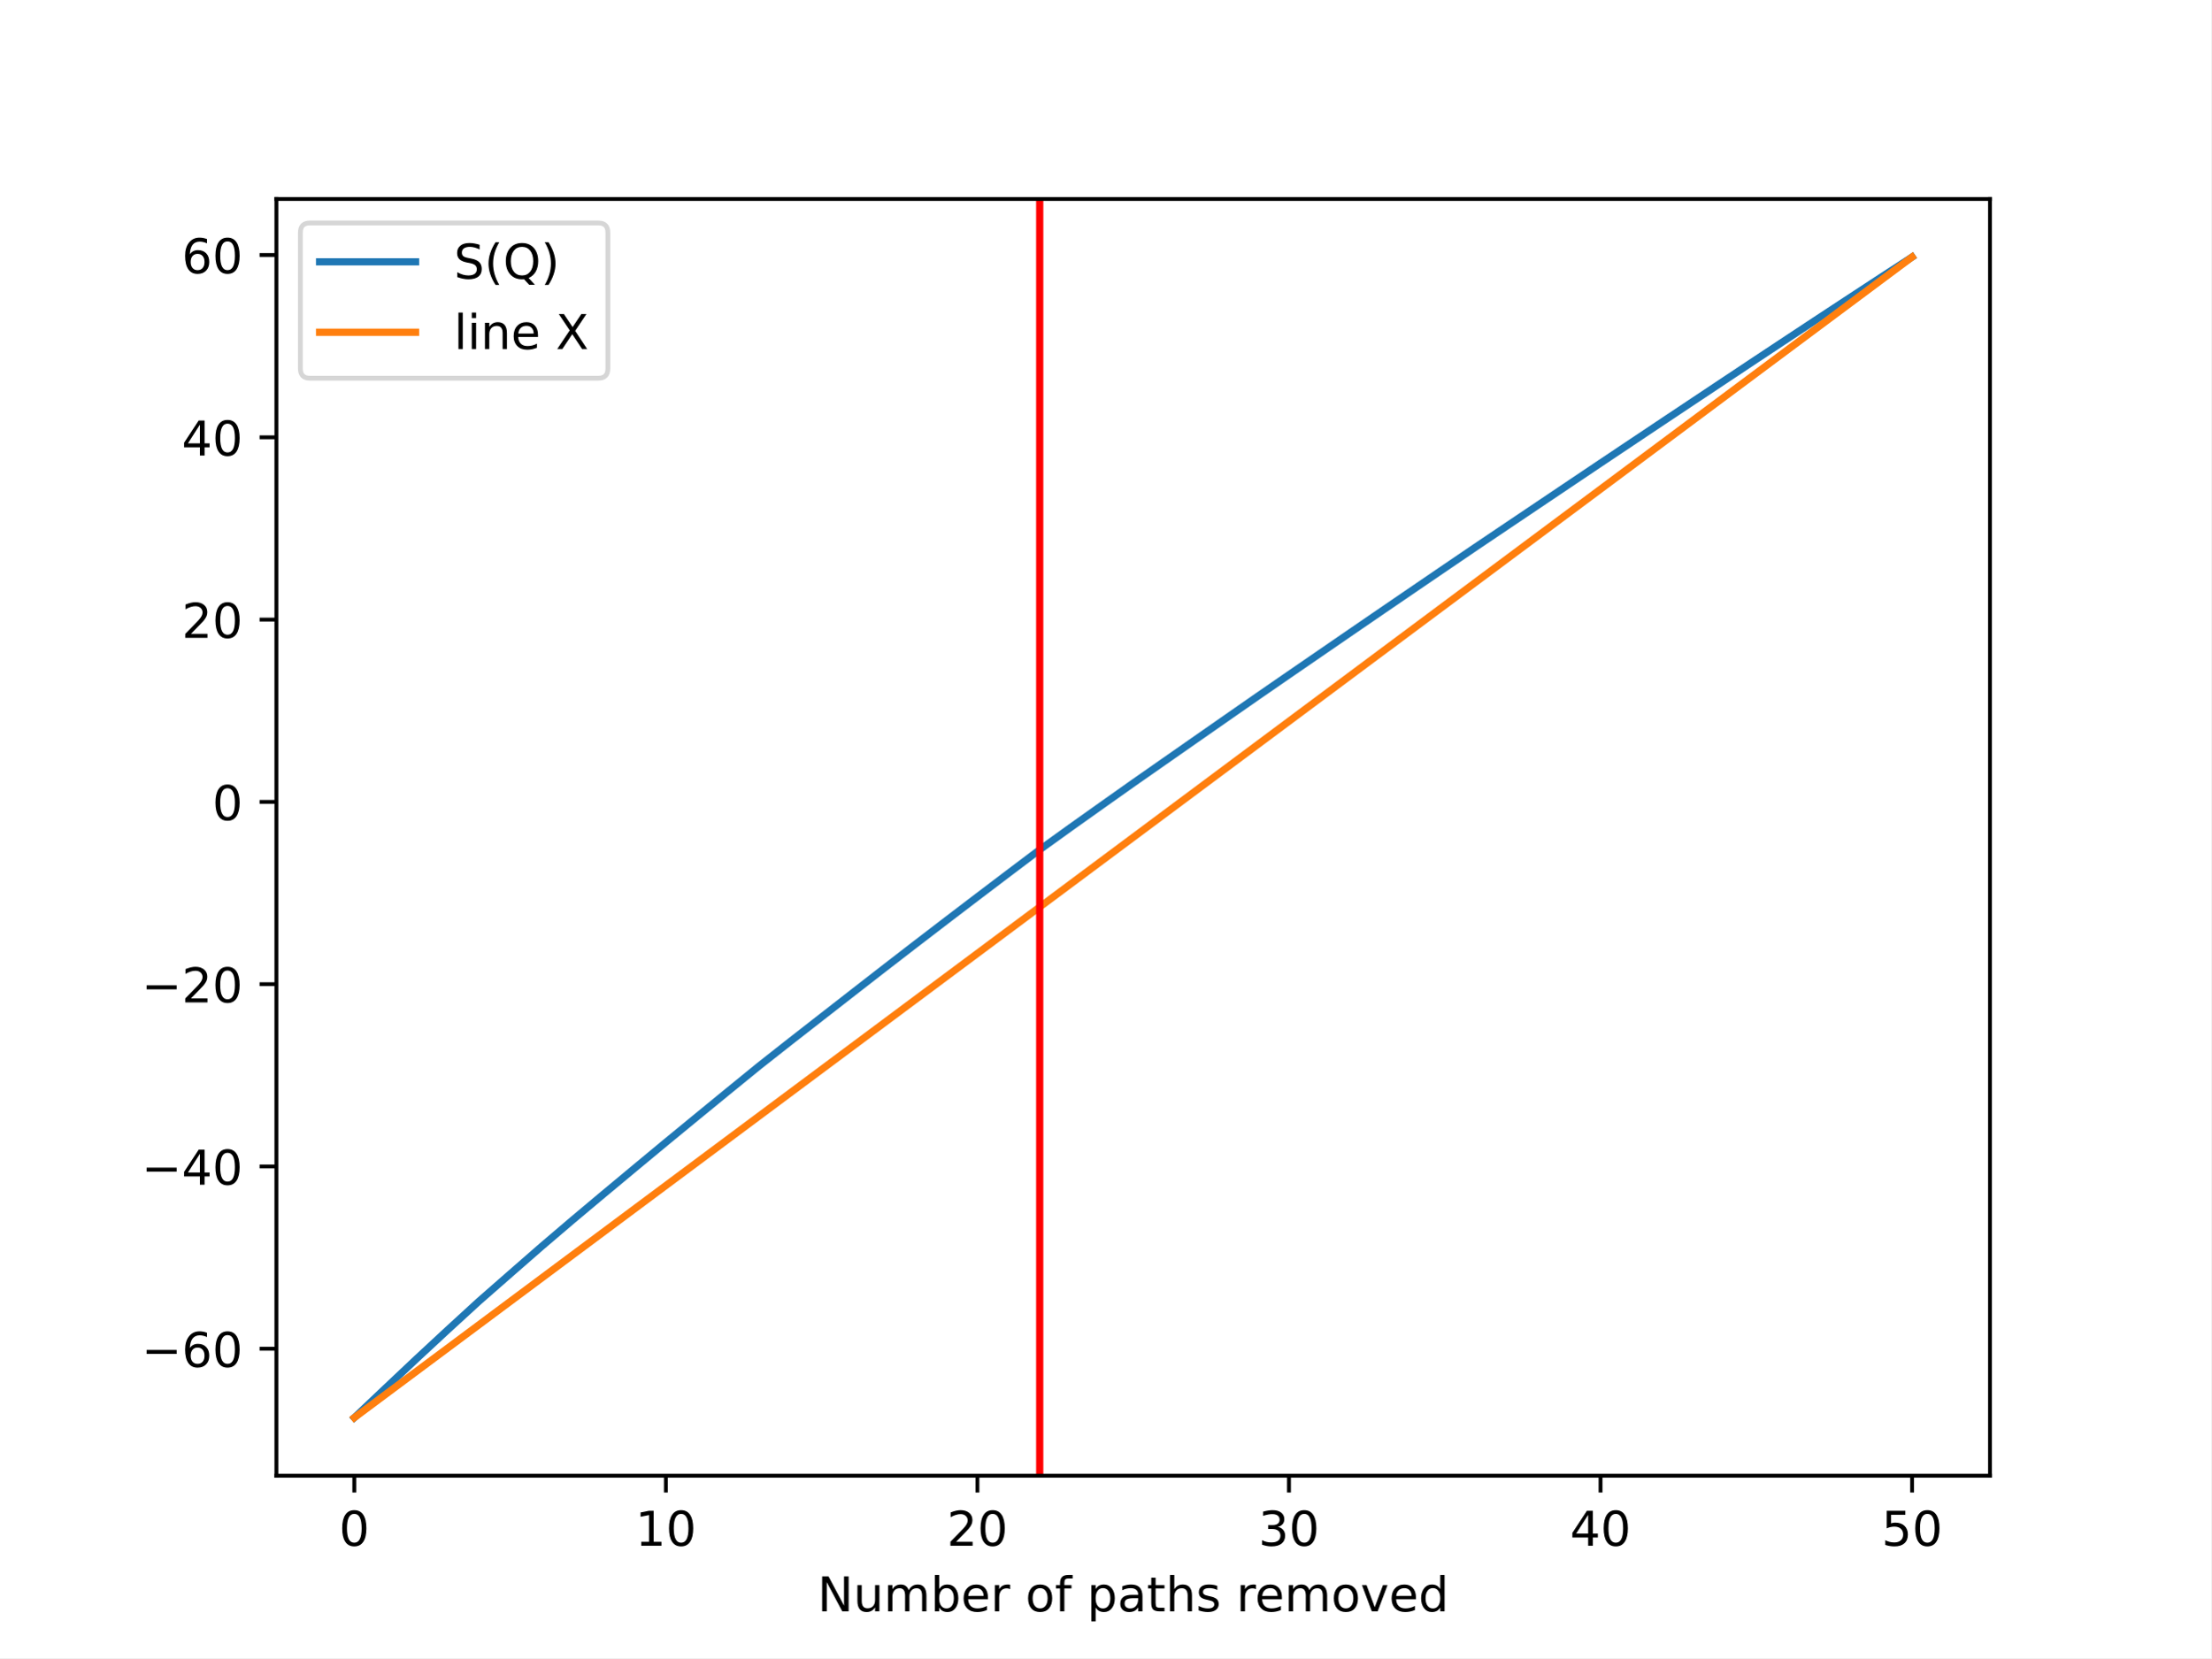
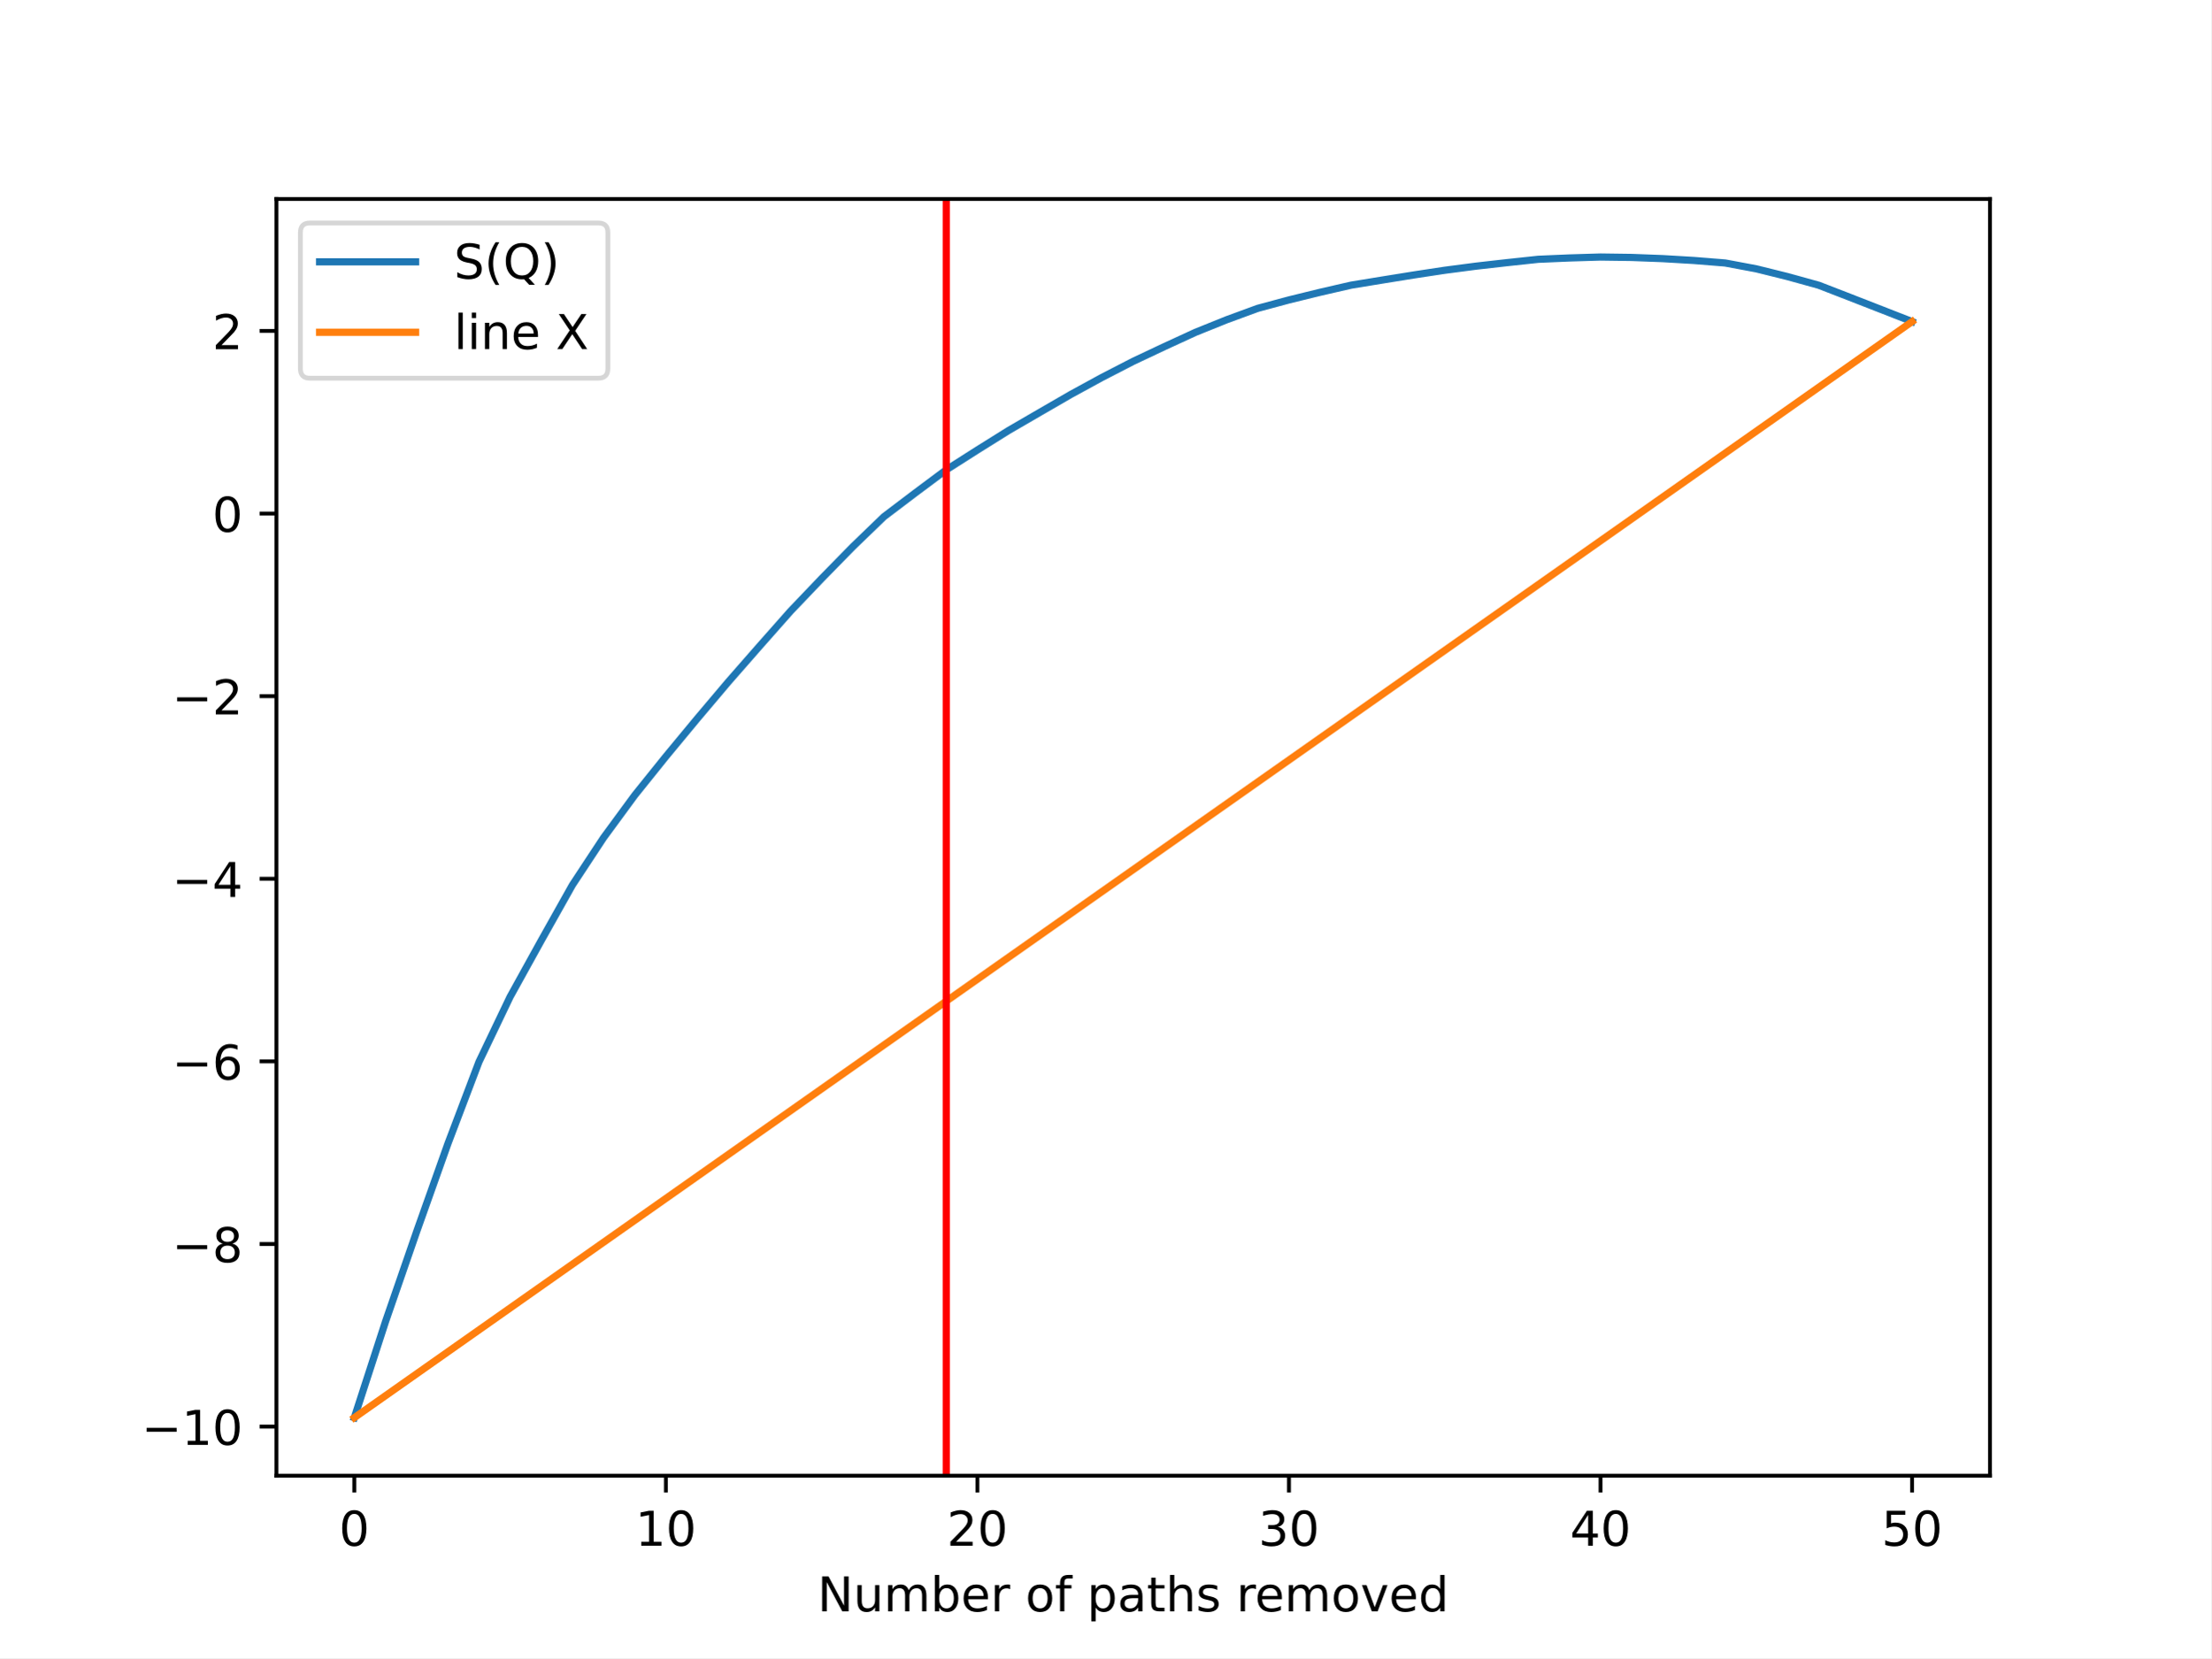
<svg xmlns="http://www.w3.org/2000/svg" xmlns:xlink="http://www.w3.org/1999/xlink" height="345.6pt" version="1.1" viewBox="0 0 460.8 345.6" width="460.8pt">
  <defs>
    <style type="text/css">*{stroke-linecap:butt;stroke-linejoin:round;}</style>
  </defs>
  <g id="figure_1">
    <g id="patch_1">
      <path d="M 0 345.6  L 460.8 345.6  L 460.8 0  L 0 0  z " style="fill:#ffffff;" />
    </g>
    <g id="axes_1">
      <g id="patch_2">
        <path d="M 57.6 307.584  L 414.72 307.584  L 414.72 41.472  L 57.6 41.472  z " style="fill:#ffffff;" />
      </g>
      <g id="matplotlib.axis_1">
        <g id="xtick_1">
          <g id="line2d_1">
            <defs>
-               <path d="M 0 0  L 0 3.5  " id="m633cc1ed9c" style="stroke:#000000;stroke-width:0.8;" />
-             </defs>
-             <g>
-               <use style="stroke:#000000;stroke-width:0.8;" x="73.833" xlink:href="#m633cc1ed9c" y="307.584" />
+               <path d="M 0 0  L 0 3.5  " id="m8290b742cc" style="stroke:#000000;stroke-width:0.8;" />
+             </defs>
+             <g>
+               <use style="stroke:#000000;stroke-width:0.8;" x="73.833" xlink:href="#m8290b742cc" y="307.584" />
            </g>
          </g>
          <g id="text_1">
            <g transform="translate(70.65148 322.1824)scale(0.1 -0.1)">
              <defs>
                <path d="M 31.781 66.406  Q 24.172 66.406 20.328 58.906  Q 16.5 51.422 16.5 36.375  Q 16.5 21.391 20.328 13.891  Q 24.172 6.391 31.781 6.391  Q 39.453 6.391 43.281 13.891  Q 47.125 21.391 47.125 36.375  Q 47.125 51.422 43.281 58.906  Q 39.453 66.406 31.781 66.406  z M 31.781 74.219  Q 44.047 74.219 50.516 64.516  Q 56.984 54.828 56.984 36.375  Q 56.984 17.969 50.516 8.266  Q 44.047 -1.422 31.781 -1.422  Q 19.531 -1.422 13.062 8.266  Q 6.594 17.969 6.594 36.375  Q 6.594 54.828 13.062 64.516  Q 19.531 74.219 31.781 74.219  z " id="DejaVuSans-48" />
              </defs>
              <use xlink:href="#DejaVuSans-48" />
            </g>
          </g>
        </g>
        <g id="xtick_2">
          <g id="line2d_2">
            <g>
-               <use style="stroke:#000000;stroke-width:0.8;" x="138.764" xlink:href="#m633cc1ed9c" y="307.584" />
+               <use style="stroke:#000000;stroke-width:0.8;" x="138.764" xlink:href="#m8290b742cc" y="307.584" />
            </g>
          </g>
          <g id="text_2">
            <g transform="translate(132.4011 322.1824)scale(0.1 -0.1)">
              <defs>
                <path d="M 12.406 8.297  L 28.516 8.297  L 28.516 63.922  L 10.984 60.406  L 10.984 69.391  L 28.422 72.906  L 38.281 72.906  L 38.281 8.297  L 54.391 8.297  L 54.391 0  L 12.406 0  z " id="DejaVuSans-49" />
              </defs>
              <use xlink:href="#DejaVuSans-49" />
              <use x="63.623" xlink:href="#DejaVuSans-48" />
            </g>
          </g>
        </g>
        <g id="xtick_3">
          <g id="line2d_3">
            <g>
-               <use style="stroke:#000000;stroke-width:0.8;" x="203.695" xlink:href="#m633cc1ed9c" y="307.584" />
+               <use style="stroke:#000000;stroke-width:0.8;" x="203.695" xlink:href="#m8290b742cc" y="307.584" />
            </g>
          </g>
          <g id="text_3">
            <g transform="translate(197.332 322.1824)scale(0.1 -0.1)">
              <defs>
                <path d="M 19.188 8.297  L 53.609 8.297  L 53.609 0  L 7.328 0  L 7.328 8.297  Q 12.938 14.109 22.625 23.891  Q 32.328 33.688 34.812 36.531  Q 39.547 41.844 41.422 45.531  Q 43.312 49.219 43.312 52.781  Q 43.312 58.594 39.234 62.25  Q 35.156 65.922 28.609 65.922  Q 23.969 65.922 18.812 64.312  Q 13.672 62.703 7.812 59.422  L 7.812 69.391  Q 13.766 71.781 18.938 73  Q 24.125 74.219 28.422 74.219  Q 39.75 74.219 46.484 68.547  Q 53.219 62.891 53.219 53.422  Q 53.219 48.922 51.531 44.891  Q 49.859 40.875 45.406 35.406  Q 44.188 33.984 37.641 27.219  Q 31.109 20.453 19.188 8.297  z " id="DejaVuSans-50" />
              </defs>
              <use xlink:href="#DejaVuSans-50" />
              <use x="63.623" xlink:href="#DejaVuSans-48" />
            </g>
          </g>
        </g>
        <g id="xtick_4">
          <g id="line2d_4">
            <g>
-               <use style="stroke:#000000;stroke-width:0.8;" x="268.625" xlink:href="#m633cc1ed9c" y="307.584" />
+               <use style="stroke:#000000;stroke-width:0.8;" x="268.625" xlink:href="#m8290b742cc" y="307.584" />
            </g>
          </g>
          <g id="text_4">
            <g transform="translate(262.263 322.1824)scale(0.1 -0.1)">
              <defs>
                <path d="M 40.578 39.312  Q 47.656 37.797 51.625 33  Q 55.609 28.219 55.609 21.188  Q 55.609 10.406 48.188 4.484  Q 40.766 -1.422 27.094 -1.422  Q 22.516 -1.422 17.656 -0.516  Q 12.797 0.391 7.625 2.203  L 7.625 11.719  Q 11.719 9.328 16.594 8.109  Q 21.484 6.891 26.812 6.891  Q 36.078 6.891 40.938 10.547  Q 45.797 14.203 45.797 21.188  Q 45.797 27.641 41.281 31.266  Q 36.766 34.906 28.719 34.906  L 20.219 34.906  L 20.219 43.016  L 29.109 43.016  Q 36.375 43.016 40.234 45.922  Q 44.094 48.828 44.094 54.297  Q 44.094 59.906 40.109 62.906  Q 36.141 65.922 28.719 65.922  Q 24.656 65.922 20.016 65.031  Q 15.375 64.156 9.812 62.312  L 9.812 71.094  Q 15.438 72.656 20.344 73.438  Q 25.25 74.219 29.594 74.219  Q 40.828 74.219 47.359 69.109  Q 53.906 64.016 53.906 55.328  Q 53.906 49.266 50.438 45.094  Q 46.969 40.922 40.578 39.312  z " id="DejaVuSans-51" />
              </defs>
              <use xlink:href="#DejaVuSans-51" />
              <use x="63.623" xlink:href="#DejaVuSans-48" />
            </g>
          </g>
        </g>
        <g id="xtick_5">
          <g id="line2d_5">
            <g>
-               <use style="stroke:#000000;stroke-width:0.8;" x="333.556" xlink:href="#m633cc1ed9c" y="307.584" />
+               <use style="stroke:#000000;stroke-width:0.8;" x="333.556" xlink:href="#m8290b742cc" y="307.584" />
            </g>
          </g>
          <g id="text_5">
            <g transform="translate(327.1939 322.1824)scale(0.1 -0.1)">
              <defs>
                <path d="M 37.797 64.312  L 12.891 25.391  L 37.797 25.391  z M 35.203 72.906  L 47.609 72.906  L 47.609 25.391  L 58.016 25.391  L 58.016 17.188  L 47.609 17.188  L 47.609 0  L 37.797 0  L 37.797 17.188  L 4.891 17.188  L 4.891 26.703  z " id="DejaVuSans-52" />
              </defs>
              <use xlink:href="#DejaVuSans-52" />
              <use x="63.623" xlink:href="#DejaVuSans-48" />
            </g>
          </g>
        </g>
        <g id="xtick_6">
          <g id="line2d_6">
            <g>
-               <use style="stroke:#000000;stroke-width:0.8;" x="398.487" xlink:href="#m633cc1ed9c" y="307.584" />
+               <use style="stroke:#000000;stroke-width:0.8;" x="398.487" xlink:href="#m8290b742cc" y="307.584" />
            </g>
          </g>
          <g id="text_6">
            <g transform="translate(392.1248 322.1824)scale(0.1 -0.1)">
              <defs>
                <path d="M 10.797 72.906  L 49.516 72.906  L 49.516 64.594  L 19.828 64.594  L 19.828 46.734  Q 21.969 47.469 24.109 47.828  Q 26.266 48.188 28.422 48.188  Q 40.625 48.188 47.75 41.5  Q 54.891 34.812 54.891 23.391  Q 54.891 11.625 47.562 5.094  Q 40.234 -1.422 26.906 -1.422  Q 22.312 -1.422 17.547 -0.641  Q 12.797 0.141 7.719 1.703  L 7.719 11.625  Q 12.109 9.234 16.797 8.062  Q 21.484 6.891 26.703 6.891  Q 35.156 6.891 40.078 11.328  Q 45.016 15.766 45.016 23.391  Q 45.016 31 40.078 35.438  Q 35.156 39.891 26.703 39.891  Q 22.75 39.891 18.812 39.016  Q 14.891 38.141 10.797 36.281  z " id="DejaVuSans-53" />
              </defs>
              <use xlink:href="#DejaVuSans-53" />
              <use x="63.623" xlink:href="#DejaVuSans-48" />
            </g>
          </g>
        </g>
        <g id="text_7">
          <g transform="translate(170.3561 335.8606)scale(0.1 -0.1)">
            <defs>
              <path d="M 9.812 72.906  L 23.094 72.906  L 55.422 11.922  L 55.422 72.906  L 64.984 72.906  L 64.984 0  L 51.703 0  L 19.391 60.984  L 19.391 0  L 9.812 0  z " id="DejaVuSans-78" />
              <path d="M 8.5 21.578  L 8.5 54.688  L 17.484 54.688  L 17.484 21.922  Q 17.484 14.156 20.5 10.266  Q 23.531 6.391 29.594 6.391  Q 36.859 6.391 41.078 11.031  Q 45.312 15.672 45.312 23.688  L 45.312 54.688  L 54.297 54.688  L 54.297 0  L 45.312 0  L 45.312 8.406  Q 42.047 3.422 37.719 1  Q 33.406 -1.422 27.688 -1.422  Q 18.266 -1.422 13.375 4.438  Q 8.5 10.297 8.5 21.578  z M 31.109 56  z " id="DejaVuSans-117" />
              <path d="M 52 44.188  Q 55.375 50.25 60.062 53.125  Q 64.75 56 71.094 56  Q 79.641 56 84.281 50.016  Q 88.922 44.047 88.922 33.016  L 88.922 0  L 79.891 0  L 79.891 32.719  Q 79.891 40.578 77.094 44.375  Q 74.312 48.188 68.609 48.188  Q 61.625 48.188 57.562 43.547  Q 53.516 38.922 53.516 30.906  L 53.516 0  L 44.484 0  L 44.484 32.719  Q 44.484 40.625 41.703 44.406  Q 38.922 48.188 33.109 48.188  Q 26.219 48.188 22.156 43.531  Q 18.109 38.875 18.109 30.906  L 18.109 0  L 9.078 0  L 9.078 54.688  L 18.109 54.688  L 18.109 46.188  Q 21.188 51.219 25.484 53.609  Q 29.781 56 35.688 56  Q 41.656 56 45.828 52.969  Q 50 49.953 52 44.188  z " id="DejaVuSans-109" />
              <path d="M 48.688 27.297  Q 48.688 37.203 44.609 42.844  Q 40.531 48.484 33.406 48.484  Q 26.266 48.484 22.188 42.844  Q 18.109 37.203 18.109 27.297  Q 18.109 17.391 22.188 11.75  Q 26.266 6.109 33.406 6.109  Q 40.531 6.109 44.609 11.75  Q 48.688 17.391 48.688 27.297  z M 18.109 46.391  Q 20.953 51.266 25.266 53.625  Q 29.594 56 35.594 56  Q 45.562 56 51.781 48.094  Q 58.016 40.188 58.016 27.297  Q 58.016 14.406 51.781 6.484  Q 45.562 -1.422 35.594 -1.422  Q 29.594 -1.422 25.266 0.953  Q 20.953 3.328 18.109 8.203  L 18.109 0  L 9.078 0  L 9.078 75.984  L 18.109 75.984  z " id="DejaVuSans-98" />
              <path d="M 56.203 29.594  L 56.203 25.203  L 14.891 25.203  Q 15.484 15.922 20.484 11.062  Q 25.484 6.203 34.422 6.203  Q 39.594 6.203 44.453 7.469  Q 49.312 8.734 54.109 11.281  L 54.109 2.781  Q 49.266 0.734 44.188 -0.344  Q 39.109 -1.422 33.891 -1.422  Q 20.797 -1.422 13.156 6.188  Q 5.516 13.812 5.516 26.812  Q 5.516 40.234 12.766 48.109  Q 20.016 56 32.328 56  Q 43.359 56 49.781 48.891  Q 56.203 41.797 56.203 29.594  z M 47.219 32.234  Q 47.125 39.594 43.094 43.984  Q 39.062 48.391 32.422 48.391  Q 24.906 48.391 20.391 44.141  Q 15.875 39.891 15.188 32.172  z " id="DejaVuSans-101" />
              <path d="M 41.109 46.297  Q 39.594 47.172 37.812 47.578  Q 36.031 48 33.891 48  Q 26.266 48 22.188 43.047  Q 18.109 38.094 18.109 28.812  L 18.109 0  L 9.078 0  L 9.078 54.688  L 18.109 54.688  L 18.109 46.188  Q 20.953 51.172 25.484 53.578  Q 30.031 56 36.531 56  Q 37.453 56 38.578 55.875  Q 39.703 55.766 41.062 55.516  z " id="DejaVuSans-114" />
              <path id="DejaVuSans-32" />
              <path d="M 30.609 48.391  Q 23.391 48.391 19.188 42.75  Q 14.984 37.109 14.984 27.297  Q 14.984 17.484 19.156 11.844  Q 23.344 6.203 30.609 6.203  Q 37.797 6.203 41.984 11.859  Q 46.188 17.531 46.188 27.297  Q 46.188 37.016 41.984 42.703  Q 37.797 48.391 30.609 48.391  z M 30.609 56  Q 42.328 56 49.016 48.375  Q 55.719 40.766 55.719 27.297  Q 55.719 13.875 49.016 6.219  Q 42.328 -1.422 30.609 -1.422  Q 18.844 -1.422 12.172 6.219  Q 5.516 13.875 5.516 27.297  Q 5.516 40.766 12.172 48.375  Q 18.844 56 30.609 56  z " id="DejaVuSans-111" />
              <path d="M 37.109 75.984  L 37.109 68.5  L 28.516 68.5  Q 23.688 68.5 21.797 66.547  Q 19.922 64.594 19.922 59.516  L 19.922 54.688  L 34.719 54.688  L 34.719 47.703  L 19.922 47.703  L 19.922 0  L 10.891 0  L 10.891 47.703  L 2.297 47.703  L 2.297 54.688  L 10.891 54.688  L 10.891 58.5  Q 10.891 67.625 15.141 71.797  Q 19.391 75.984 28.609 75.984  z " id="DejaVuSans-102" />
              <path d="M 18.109 8.203  L 18.109 -20.797  L 9.078 -20.797  L 9.078 54.688  L 18.109 54.688  L 18.109 46.391  Q 20.953 51.266 25.266 53.625  Q 29.594 56 35.594 56  Q 45.562 56 51.781 48.094  Q 58.016 40.188 58.016 27.297  Q 58.016 14.406 51.781 6.484  Q 45.562 -1.422 35.594 -1.422  Q 29.594 -1.422 25.266 0.953  Q 20.953 3.328 18.109 8.203  z M 48.688 27.297  Q 48.688 37.203 44.609 42.844  Q 40.531 48.484 33.406 48.484  Q 26.266 48.484 22.188 42.844  Q 18.109 37.203 18.109 27.297  Q 18.109 17.391 22.188 11.75  Q 26.266 6.109 33.406 6.109  Q 40.531 6.109 44.609 11.75  Q 48.688 17.391 48.688 27.297  z " id="DejaVuSans-112" />
              <path d="M 34.281 27.484  Q 23.391 27.484 19.188 25  Q 14.984 22.516 14.984 16.5  Q 14.984 11.719 18.141 8.906  Q 21.297 6.109 26.703 6.109  Q 34.188 6.109 38.703 11.406  Q 43.219 16.703 43.219 25.484  L 43.219 27.484  z M 52.203 31.203  L 52.203 0  L 43.219 0  L 43.219 8.297  Q 40.141 3.328 35.547 0.953  Q 30.953 -1.422 24.312 -1.422  Q 15.922 -1.422 10.953 3.297  Q 6 8.016 6 15.922  Q 6 25.141 12.172 29.828  Q 18.359 34.516 30.609 34.516  L 43.219 34.516  L 43.219 35.406  Q 43.219 41.609 39.141 45  Q 35.062 48.391 27.688 48.391  Q 23 48.391 18.547 47.266  Q 14.109 46.141 10.016 43.891  L 10.016 52.203  Q 14.938 54.109 19.578 55.047  Q 24.219 56 28.609 56  Q 40.484 56 46.344 49.844  Q 52.203 43.703 52.203 31.203  z " id="DejaVuSans-97" />
              <path d="M 18.312 70.219  L 18.312 54.688  L 36.812 54.688  L 36.812 47.703  L 18.312 47.703  L 18.312 18.016  Q 18.312 11.328 20.141 9.422  Q 21.969 7.516 27.594 7.516  L 36.812 7.516  L 36.812 0  L 27.594 0  Q 17.188 0 13.234 3.875  Q 9.281 7.766 9.281 18.016  L 9.281 47.703  L 2.688 47.703  L 2.688 54.688  L 9.281 54.688  L 9.281 70.219  z " id="DejaVuSans-116" />
              <path d="M 54.891 33.016  L 54.891 0  L 45.906 0  L 45.906 32.719  Q 45.906 40.484 42.875 44.328  Q 39.844 48.188 33.797 48.188  Q 26.516 48.188 22.312 43.547  Q 18.109 38.922 18.109 30.906  L 18.109 0  L 9.078 0  L 9.078 75.984  L 18.109 75.984  L 18.109 46.188  Q 21.344 51.125 25.703 53.562  Q 30.078 56 35.797 56  Q 45.219 56 50.047 50.172  Q 54.891 44.344 54.891 33.016  z " id="DejaVuSans-104" />
              <path d="M 44.281 53.078  L 44.281 44.578  Q 40.484 46.531 36.375 47.5  Q 32.281 48.484 27.875 48.484  Q 21.188 48.484 17.844 46.438  Q 14.5 44.391 14.5 40.281  Q 14.5 37.156 16.891 35.375  Q 19.281 33.594 26.516 31.984  L 29.594 31.297  Q 39.156 29.25 43.188 25.516  Q 47.219 21.781 47.219 15.094  Q 47.219 7.469 41.188 3.016  Q 35.156 -1.422 24.609 -1.422  Q 20.219 -1.422 15.453 -0.562  Q 10.688 0.297 5.422 2  L 5.422 11.281  Q 10.406 8.688 15.234 7.391  Q 20.062 6.109 24.812 6.109  Q 31.156 6.109 34.562 8.281  Q 37.984 10.453 37.984 14.406  Q 37.984 18.062 35.516 20.016  Q 33.062 21.969 24.703 23.781  L 21.578 24.516  Q 13.234 26.266 9.516 29.906  Q 5.812 33.547 5.812 39.891  Q 5.812 47.609 11.281 51.797  Q 16.75 56 26.812 56  Q 31.781 56 36.172 55.266  Q 40.578 54.547 44.281 53.078  z " id="DejaVuSans-115" />
              <path d="M 2.984 54.688  L 12.5 54.688  L 29.594 8.797  L 46.688 54.688  L 56.203 54.688  L 35.688 0  L 23.484 0  z " id="DejaVuSans-118" />
              <path d="M 45.406 46.391  L 45.406 75.984  L 54.391 75.984  L 54.391 0  L 45.406 0  L 45.406 8.203  Q 42.578 3.328 38.25 0.953  Q 33.938 -1.422 27.875 -1.422  Q 17.969 -1.422 11.734 6.484  Q 5.516 14.406 5.516 27.297  Q 5.516 40.188 11.734 48.094  Q 17.969 56 27.875 56  Q 33.938 56 38.25 53.625  Q 42.578 51.266 45.406 46.391  z M 14.797 27.297  Q 14.797 17.391 18.875 11.75  Q 22.953 6.109 30.078 6.109  Q 37.203 6.109 41.297 11.75  Q 45.406 17.391 45.406 27.297  Q 45.406 37.203 41.297 42.844  Q 37.203 48.484 30.078 48.484  Q 22.953 48.484 18.875 42.844  Q 14.797 37.203 14.797 27.297  z " id="DejaVuSans-100" />
            </defs>
            <use xlink:href="#DejaVuSans-78" />
            <use x="74.805" xlink:href="#DejaVuSans-117" />
            <use x="138.184" xlink:href="#DejaVuSans-109" />
            <use x="235.596" xlink:href="#DejaVuSans-98" />
            <use x="299.072" xlink:href="#DejaVuSans-101" />
            <use x="360.596" xlink:href="#DejaVuSans-114" />
            <use x="401.709" xlink:href="#DejaVuSans-32" />
            <use x="433.496" xlink:href="#DejaVuSans-111" />
            <use x="494.678" xlink:href="#DejaVuSans-102" />
            <use x="529.883" xlink:href="#DejaVuSans-32" />
            <use x="561.67" xlink:href="#DejaVuSans-112" />
            <use x="625.146" xlink:href="#DejaVuSans-97" />
            <use x="686.426" xlink:href="#DejaVuSans-116" />
            <use x="725.635" xlink:href="#DejaVuSans-104" />
            <use x="789.014" xlink:href="#DejaVuSans-115" />
            <use x="841.113" xlink:href="#DejaVuSans-32" />
            <use x="872.9" xlink:href="#DejaVuSans-114" />
            <use x="911.764" xlink:href="#DejaVuSans-101" />
            <use x="973.287" xlink:href="#DejaVuSans-109" />
            <use x="1070.699" xlink:href="#DejaVuSans-111" />
            <use x="1131.881" xlink:href="#DejaVuSans-118" />
            <use x="1191.061" xlink:href="#DejaVuSans-101" />
            <use x="1252.584" xlink:href="#DejaVuSans-100" />
          </g>
        </g>
      </g>
      <g id="matplotlib.axis_2">
        <g id="ytick_1">
          <g id="line2d_7">
            <defs>
-               <path d="M 0 0  L -3.5 0  " id="mcde1eed07c" style="stroke:#000000;stroke-width:0.8;" />
-             </defs>
-             <g>
-               <use style="stroke:#000000;stroke-width:0.8;" x="57.6" xlink:href="#mcde1eed07c" y="281.118" />
+               <path d="M 0 0  L -3.5 0  " id="m6e812a043c" style="stroke:#000000;stroke-width:0.8;" />
+             </defs>
+             <g>
+               <use style="stroke:#000000;stroke-width:0.8;" x="57.6" xlink:href="#m6e812a043c" y="297.354" />
            </g>
          </g>
          <g id="text_8">
-             <g transform="translate(29.49531 284.9176)scale(0.1 -0.1)">
+             <g transform="translate(29.49531 301.1533)scale(0.1 -0.1)">
              <defs>
                <path d="M 10.594 35.5  L 73.188 35.5  L 73.188 27.203  L 10.594 27.203  z " id="DejaVuSans-8722" />
-                 <path d="M 33.016 40.375  Q 26.375 40.375 22.484 35.828  Q 18.609 31.297 18.609 23.391  Q 18.609 15.531 22.484 10.953  Q 26.375 6.391 33.016 6.391  Q 39.656 6.391 43.531 10.953  Q 47.406 15.531 47.406 23.391  Q 47.406 31.297 43.531 35.828  Q 39.656 40.375 33.016 40.375  z M 52.594 71.297  L 52.594 62.312  Q 48.875 64.062 45.094 64.984  Q 41.312 65.922 37.594 65.922  Q 27.828 65.922 22.672 59.328  Q 17.531 52.734 16.797 39.406  Q 19.672 43.656 24.016 45.922  Q 28.375 48.188 33.594 48.188  Q 44.578 48.188 50.953 41.516  Q 57.328 34.859 57.328 23.391  Q 57.328 12.156 50.688 5.359  Q 44.047 -1.422 33.016 -1.422  Q 20.359 -1.422 13.672 8.266  Q 6.984 17.969 6.984 36.375  Q 6.984 53.656 15.188 63.938  Q 23.391 74.219 37.203 74.219  Q 40.922 74.219 44.703 73.484  Q 48.484 72.75 52.594 71.297  z " id="DejaVuSans-54" />
-               </defs>
-               <use xlink:href="#DejaVuSans-8722" />
-               <use x="83.789" xlink:href="#DejaVuSans-54" />
+               </defs>
+               <use xlink:href="#DejaVuSans-8722" />
+               <use x="83.789" xlink:href="#DejaVuSans-49" />
              <use x="147.412" xlink:href="#DejaVuSans-48" />
            </g>
          </g>
        </g>
        <g id="ytick_2">
          <g id="line2d_8">
            <g>
-               <use style="stroke:#000000;stroke-width:0.8;" x="57.6" xlink:href="#mcde1eed07c" y="243.124" />
+               <use style="stroke:#000000;stroke-width:0.8;" x="57.6" xlink:href="#m6e812a043c" y="259.29" />
            </g>
          </g>
          <g id="text_9">
-             <g transform="translate(29.49531 246.9228)scale(0.1 -0.1)">
-               <use xlink:href="#DejaVuSans-8722" />
-               <use x="83.789" xlink:href="#DejaVuSans-52" />
-               <use x="147.412" xlink:href="#DejaVuSans-48" />
+             <g transform="translate(35.85781 263.0887)scale(0.1 -0.1)">
+               <defs>
+                 <path d="M 31.781 34.625  Q 24.75 34.625 20.719 30.859  Q 16.703 27.094 16.703 20.516  Q 16.703 13.922 20.719 10.156  Q 24.75 6.391 31.781 6.391  Q 38.812 6.391 42.859 10.172  Q 46.922 13.969 46.922 20.516  Q 46.922 27.094 42.891 30.859  Q 38.875 34.625 31.781 34.625  z M 21.922 38.812  Q 15.578 40.375 12.031 44.719  Q 8.5 49.078 8.5 55.328  Q 8.5 64.062 14.719 69.141  Q 20.953 74.219 31.781 74.219  Q 42.672 74.219 48.875 69.141  Q 55.078 64.062 55.078 55.328  Q 55.078 49.078 51.531 44.719  Q 48 40.375 41.703 38.812  Q 48.828 37.156 52.797 32.312  Q 56.781 27.484 56.781 20.516  Q 56.781 9.906 50.312 4.234  Q 43.844 -1.422 31.781 -1.422  Q 19.734 -1.422 13.25 4.234  Q 6.781 9.906 6.781 20.516  Q 6.781 27.484 10.781 32.312  Q 14.797 37.156 21.922 38.812  z M 18.312 54.391  Q 18.312 48.734 21.844 45.562  Q 25.391 42.391 31.781 42.391  Q 38.141 42.391 41.719 45.562  Q 45.312 48.734 45.312 54.391  Q 45.312 60.062 41.719 63.234  Q 38.141 66.406 31.781 66.406  Q 25.391 66.406 21.844 63.234  Q 18.312 60.062 18.312 54.391  z " id="DejaVuSans-56" />
+               </defs>
+               <use xlink:href="#DejaVuSans-8722" />
+               <use x="83.789" xlink:href="#DejaVuSans-56" />
            </g>
          </g>
        </g>
        <g id="ytick_3">
          <g id="line2d_9">
            <g>
-               <use style="stroke:#000000;stroke-width:0.8;" x="57.6" xlink:href="#mcde1eed07c" y="205.129" />
+               <use style="stroke:#000000;stroke-width:0.8;" x="57.6" xlink:href="#m6e812a043c" y="221.225" />
            </g>
          </g>
          <g id="text_10">
-             <g transform="translate(29.49531 208.9279)scale(0.1 -0.1)">
-               <use xlink:href="#DejaVuSans-8722" />
-               <use x="83.789" xlink:href="#DejaVuSans-50" />
-               <use x="147.412" xlink:href="#DejaVuSans-48" />
+             <g transform="translate(35.85781 225.0241)scale(0.1 -0.1)">
+               <defs>
+                 <path d="M 33.016 40.375  Q 26.375 40.375 22.484 35.828  Q 18.609 31.297 18.609 23.391  Q 18.609 15.531 22.484 10.953  Q 26.375 6.391 33.016 6.391  Q 39.656 6.391 43.531 10.953  Q 47.406 15.531 47.406 23.391  Q 47.406 31.297 43.531 35.828  Q 39.656 40.375 33.016 40.375  z M 52.594 71.297  L 52.594 62.312  Q 48.875 64.062 45.094 64.984  Q 41.312 65.922 37.594 65.922  Q 27.828 65.922 22.672 59.328  Q 17.531 52.734 16.797 39.406  Q 19.672 43.656 24.016 45.922  Q 28.375 48.188 33.594 48.188  Q 44.578 48.188 50.953 41.516  Q 57.328 34.859 57.328 23.391  Q 57.328 12.156 50.688 5.359  Q 44.047 -1.422 33.016 -1.422  Q 20.359 -1.422 13.672 8.266  Q 6.984 17.969 6.984 36.375  Q 6.984 53.656 15.188 63.938  Q 23.391 74.219 37.203 74.219  Q 40.922 74.219 44.703 73.484  Q 48.484 72.75 52.594 71.297  z " id="DejaVuSans-54" />
+               </defs>
+               <use xlink:href="#DejaVuSans-8722" />
+               <use x="83.789" xlink:href="#DejaVuSans-54" />
            </g>
          </g>
        </g>
        <g id="ytick_4">
          <g id="line2d_10">
            <g>
-               <use style="stroke:#000000;stroke-width:0.8;" x="57.6" xlink:href="#mcde1eed07c" y="167.134" />
+               <use style="stroke:#000000;stroke-width:0.8;" x="57.6" xlink:href="#m6e812a043c" y="183.16" />
            </g>
          </g>
          <g id="text_11">
-             <g transform="translate(44.2375 170.933)scale(0.1 -0.1)">
-               <use xlink:href="#DejaVuSans-48" />
+             <g transform="translate(35.85781 186.9596)scale(0.1 -0.1)">
+               <use xlink:href="#DejaVuSans-8722" />
+               <use x="83.789" xlink:href="#DejaVuSans-52" />
            </g>
          </g>
        </g>
        <g id="ytick_5">
          <g id="line2d_11">
            <g>
-               <use style="stroke:#000000;stroke-width:0.8;" x="57.6" xlink:href="#mcde1eed07c" y="129.139" />
+               <use style="stroke:#000000;stroke-width:0.8;" x="57.6" xlink:href="#m6e812a043c" y="145.096" />
            </g>
          </g>
          <g id="text_12">
-             <g transform="translate(37.875 132.9381)scale(0.1 -0.1)">
-               <use xlink:href="#DejaVuSans-50" />
-               <use x="63.623" xlink:href="#DejaVuSans-48" />
+             <g transform="translate(35.85781 148.895)scale(0.1 -0.1)">
+               <use xlink:href="#DejaVuSans-8722" />
+               <use x="83.789" xlink:href="#DejaVuSans-50" />
            </g>
          </g>
        </g>
        <g id="ytick_6">
          <g id="line2d_12">
            <g>
-               <use style="stroke:#000000;stroke-width:0.8;" x="57.6" xlink:href="#mcde1eed07c" y="91.144" />
+               <use style="stroke:#000000;stroke-width:0.8;" x="57.6" xlink:href="#m6e812a043c" y="107.031" />
            </g>
          </g>
          <g id="text_13">
-             <g transform="translate(37.875 94.94326)scale(0.1 -0.1)">
-               <use xlink:href="#DejaVuSans-52" />
-               <use x="63.623" xlink:href="#DejaVuSans-48" />
+             <g transform="translate(44.2375 110.8304)scale(0.1 -0.1)">
+               <use xlink:href="#DejaVuSans-48" />
            </g>
          </g>
        </g>
        <g id="ytick_7">
          <g id="line2d_13">
            <g>
-               <use style="stroke:#000000;stroke-width:0.8;" x="57.6" xlink:href="#mcde1eed07c" y="53.149" />
+               <use style="stroke:#000000;stroke-width:0.8;" x="57.6" xlink:href="#m6e812a043c" y="68.967" />
            </g>
          </g>
          <g id="text_14">
-             <g transform="translate(37.875 56.94839)scale(0.1 -0.1)">
-               <use xlink:href="#DejaVuSans-54" />
-               <use x="63.623" xlink:href="#DejaVuSans-48" />
+             <g transform="translate(44.2375 72.76578)scale(0.1 -0.1)">
+               <use xlink:href="#DejaVuSans-50" />
            </g>
          </g>
        </g>
      </g>
      <g id="line2d_14">
-         <path clip-path="url(#pb04421c451)" d="M 73.833 295.488  L 80.326 289.334  L 86.819 283.206  L 93.312 277.182  L 99.805 271.232  L 106.298 265.545  L 112.791 259.875  L 119.284 254.337  L 125.777 248.89  L 132.271 243.48  L 138.764 238.096  L 145.257 232.761  L 151.75 227.443  L 158.243 222.152  L 164.736 217.04  L 171.229 211.975  L 177.722 206.916  L 184.215 201.868  L 190.708 196.855  L 197.201 191.878  L 203.695 186.927  L 210.188 182.002  L 216.681 177.104  L 223.174 172.432  L 229.667 167.817  L 236.16 163.221  L 242.653 158.687  L 249.146 154.155  L 255.639 149.628  L 262.132 145.108  L 268.625 140.63  L 275.119 136.167  L 281.612 131.705  L 288.105 127.257  L 294.598 122.823  L 301.091 118.399  L 307.584 113.986  L 314.077 109.615  L 320.57 105.249  L 327.063 100.886  L 333.556 96.527  L 340.049 92.185  L 346.543 87.849  L 353.036 83.522  L 359.529 79.203  L 366.022 74.888  L 372.515 70.591  L 379.008 66.307  L 385.501 62.043  L 391.994 57.789  L 398.487 53.568  " style="fill:none;stroke:#1f77b4;stroke-linecap:square;stroke-width:1.5;" />
+         <path clip-path="url(#pa2de208bd5)" d="M 73.833 295.488  L 80.326 275.495  L 86.819 256.721  L 93.312 238.454  L 99.805 221.346  L 106.298 207.773  L 112.791 196.029  L 119.284 184.466  L 125.777 174.609  L 132.271 165.764  L 138.764 157.684  L 145.257 149.843  L 151.75 142.157  L 158.243 134.738  L 164.736 127.393  L 171.229 120.59  L 177.722 113.957  L 184.215 107.69  L 190.708 102.768  L 197.201 97.921  L 203.695 93.785  L 210.188 89.726  L 216.681 85.956  L 223.174 82.202  L 229.667 78.657  L 236.16 75.31  L 242.653 72.246  L 249.146 69.259  L 255.639 66.643  L 262.132 64.261  L 268.625 62.508  L 275.119 60.915  L 281.612 59.422  L 288.105 58.36  L 294.598 57.312  L 301.091 56.325  L 307.584 55.474  L 314.077 54.736  L 320.57 54.04  L 327.063 53.764  L 333.556 53.568  L 340.049 53.658  L 346.543 53.903  L 353.036 54.286  L 359.529 54.809  L 366.022 56.029  L 372.515 57.642  L 379.008 59.44  L 385.501 61.955  L 391.994 64.487  L 398.487 67.025  " style="fill:none;stroke:#1f77b4;stroke-linecap:square;stroke-width:1.5;" />
      </g>
      <g id="line2d_15">
-         <path clip-path="url(#pb04421c451)" d="M 73.833 295.488  L 398.487 53.568  " style="fill:none;stroke:#ff7f0e;stroke-linecap:square;stroke-width:1.5;" />
+         <path clip-path="url(#pa2de208bd5)" d="M 73.833 295.488  L 398.487 67.025  " style="fill:none;stroke:#ff7f0e;stroke-linecap:square;stroke-width:1.5;" />
      </g>
      <g id="line2d_16">
-         <path clip-path="url(#pb04421c451)" d="M 216.681 307.584  L 216.681 41.472  " style="fill:none;stroke:#ff0000;stroke-linecap:square;stroke-width:1.5;" />
+         <path clip-path="url(#pa2de208bd5)" d="M 197.201 307.584  L 197.201 41.472  " style="fill:none;stroke:#ff0000;stroke-linecap:square;stroke-width:1.5;" />
      </g>
      <g id="patch_3">
        <path d="M 57.6 307.584  L 57.6 41.472  " style="fill:none;stroke:#000000;stroke-linecap:square;stroke-linejoin:miter;stroke-width:0.8;" />
      </g>
      <g id="patch_4">
        <path d="M 414.72 307.584  L 414.72 41.472  " style="fill:none;stroke:#000000;stroke-linecap:square;stroke-linejoin:miter;stroke-width:0.8;" />
      </g>
      <g id="patch_5">
        <path d="M 57.6 307.584  L 414.72 307.584  " style="fill:none;stroke:#000000;stroke-linecap:square;stroke-linejoin:miter;stroke-width:0.8;" />
      </g>
      <g id="patch_6">
        <path d="M 57.6 41.472  L 414.72 41.472  " style="fill:none;stroke:#000000;stroke-linecap:square;stroke-linejoin:miter;stroke-width:0.8;" />
      </g>
      <g id="legend_1">
        <g id="patch_7">
          <path d="M 64.6 78.828  L 124.675 78.828  Q 126.675 78.828 126.675 76.828  L 126.675 48.472  Q 126.675 46.472 124.675 46.472  L 64.6 46.472  Q 62.6 46.472 62.6 48.472  L 62.6 76.828  Q 62.6 78.828 64.6 78.828  z " style="fill:#ffffff;opacity:0.8;stroke:#cccccc;stroke-linejoin:miter;" />
        </g>
        <g id="line2d_17">
          <path d="M 66.6 54.57  L 86.6 54.57  " style="fill:none;stroke:#1f77b4;stroke-linecap:square;stroke-width:1.5;" />
        </g>
        <g id="line2d_18" />
        <g id="text_15">
          <g transform="translate(94.6 58.07044)scale(0.1 -0.1)">
            <defs>
              <path d="M 53.516 70.516  L 53.516 60.891  Q 47.906 63.578 42.922 64.891  Q 37.938 66.219 33.297 66.219  Q 25.25 66.219 20.875 63.094  Q 16.5 59.969 16.5 54.203  Q 16.5 49.359 19.406 46.891  Q 22.312 44.438 30.422 42.922  L 36.375 41.703  Q 47.406 39.594 52.656 34.297  Q 57.906 29 57.906 20.125  Q 57.906 9.516 50.797 4.047  Q 43.703 -1.422 29.984 -1.422  Q 24.812 -1.422 18.969 -0.25  Q 13.141 0.922 6.891 3.219  L 6.891 13.375  Q 12.891 10.016 18.656 8.297  Q 24.422 6.594 29.984 6.594  Q 38.422 6.594 43.016 9.906  Q 47.609 13.234 47.609 19.391  Q 47.609 24.75 44.312 27.781  Q 41.016 30.812 33.5 32.328  L 27.484 33.5  Q 16.453 35.688 11.516 40.375  Q 6.594 45.062 6.594 53.422  Q 6.594 63.094 13.406 68.656  Q 20.219 74.219 32.172 74.219  Q 37.312 74.219 42.625 73.281  Q 47.953 72.359 53.516 70.516  z " id="DejaVuSans-83" />
              <path d="M 31 75.875  Q 24.469 64.656 21.281 53.656  Q 18.109 42.672 18.109 31.391  Q 18.109 20.125 21.312 9.062  Q 24.516 -2 31 -13.188  L 23.188 -13.188  Q 15.875 -1.703 12.234 9.375  Q 8.594 20.453 8.594 31.391  Q 8.594 42.281 12.203 53.312  Q 15.828 64.359 23.188 75.875  z " id="DejaVuSans-40" />
              <path d="M 39.406 66.219  Q 28.656 66.219 22.328 58.203  Q 16.016 50.203 16.016 36.375  Q 16.016 22.609 22.328 14.594  Q 28.656 6.594 39.406 6.594  Q 50.141 6.594 56.422 14.594  Q 62.703 22.609 62.703 36.375  Q 62.703 50.203 56.422 58.203  Q 50.141 66.219 39.406 66.219  z M 53.219 1.312  L 66.219 -12.891  L 54.297 -12.891  L 43.5 -1.219  Q 41.891 -1.312 41.031 -1.359  Q 40.188 -1.422 39.406 -1.422  Q 24.031 -1.422 14.812 8.859  Q 5.609 19.141 5.609 36.375  Q 5.609 53.656 14.812 63.938  Q 24.031 74.219 39.406 74.219  Q 54.734 74.219 63.906 63.938  Q 73.094 53.656 73.094 36.375  Q 73.094 23.688 67.984 14.641  Q 62.891 5.609 53.219 1.312  z " id="DejaVuSans-81" />
              <path d="M 8.016 75.875  L 15.828 75.875  Q 23.141 64.359 26.781 53.312  Q 30.422 42.281 30.422 31.391  Q 30.422 20.453 26.781 9.375  Q 23.141 -1.703 15.828 -13.188  L 8.016 -13.188  Q 14.5 -2 17.703 9.062  Q 20.906 20.125 20.906 31.391  Q 20.906 42.672 17.703 53.656  Q 14.5 64.656 8.016 75.875  z " id="DejaVuSans-41" />
            </defs>
            <use xlink:href="#DejaVuSans-83" />
            <use x="63.477" xlink:href="#DejaVuSans-40" />
            <use x="102.49" xlink:href="#DejaVuSans-81" />
            <use x="181.201" xlink:href="#DejaVuSans-41" />
          </g>
        </g>
        <g id="line2d_19">
          <path d="M 66.6 69.249  L 86.6 69.249  " style="fill:none;stroke:#ff7f0e;stroke-linecap:square;stroke-width:1.5;" />
        </g>
        <g id="line2d_20" />
        <g id="text_16">
          <g transform="translate(94.6 72.74856)scale(0.1 -0.1)">
            <defs>
              <path d="M 9.422 75.984  L 18.406 75.984  L 18.406 0  L 9.422 0  z " id="DejaVuSans-108" />
              <path d="M 9.422 54.688  L 18.406 54.688  L 18.406 0  L 9.422 0  z M 9.422 75.984  L 18.406 75.984  L 18.406 64.594  L 9.422 64.594  z " id="DejaVuSans-105" />
              <path d="M 54.891 33.016  L 54.891 0  L 45.906 0  L 45.906 32.719  Q 45.906 40.484 42.875 44.328  Q 39.844 48.188 33.797 48.188  Q 26.516 48.188 22.312 43.547  Q 18.109 38.922 18.109 30.906  L 18.109 0  L 9.078 0  L 9.078 54.688  L 18.109 54.688  L 18.109 46.188  Q 21.344 51.125 25.703 53.562  Q 30.078 56 35.797 56  Q 45.219 56 50.047 50.172  Q 54.891 44.344 54.891 33.016  z " id="DejaVuSans-110" />
              <path d="M 6.297 72.906  L 16.891 72.906  L 35.016 45.797  L 53.219 72.906  L 63.812 72.906  L 40.375 37.891  L 65.375 0  L 54.781 0  L 34.281 31  L 13.625 0  L 2.984 0  L 29 38.922  z " id="DejaVuSans-88" />
            </defs>
            <use xlink:href="#DejaVuSans-108" />
            <use x="27.783" xlink:href="#DejaVuSans-105" />
            <use x="55.566" xlink:href="#DejaVuSans-110" />
            <use x="118.945" xlink:href="#DejaVuSans-101" />
            <use x="180.469" xlink:href="#DejaVuSans-32" />
            <use x="212.256" xlink:href="#DejaVuSans-88" />
          </g>
        </g>
      </g>
    </g>
  </g>
  <defs>
-     <clipPath id="pb04421c451">
+     <clipPath id="pa2de208bd5">
      <rect height="266.112" width="357.12" x="57.6" y="41.472" />
    </clipPath>
  </defs>
</svg>
